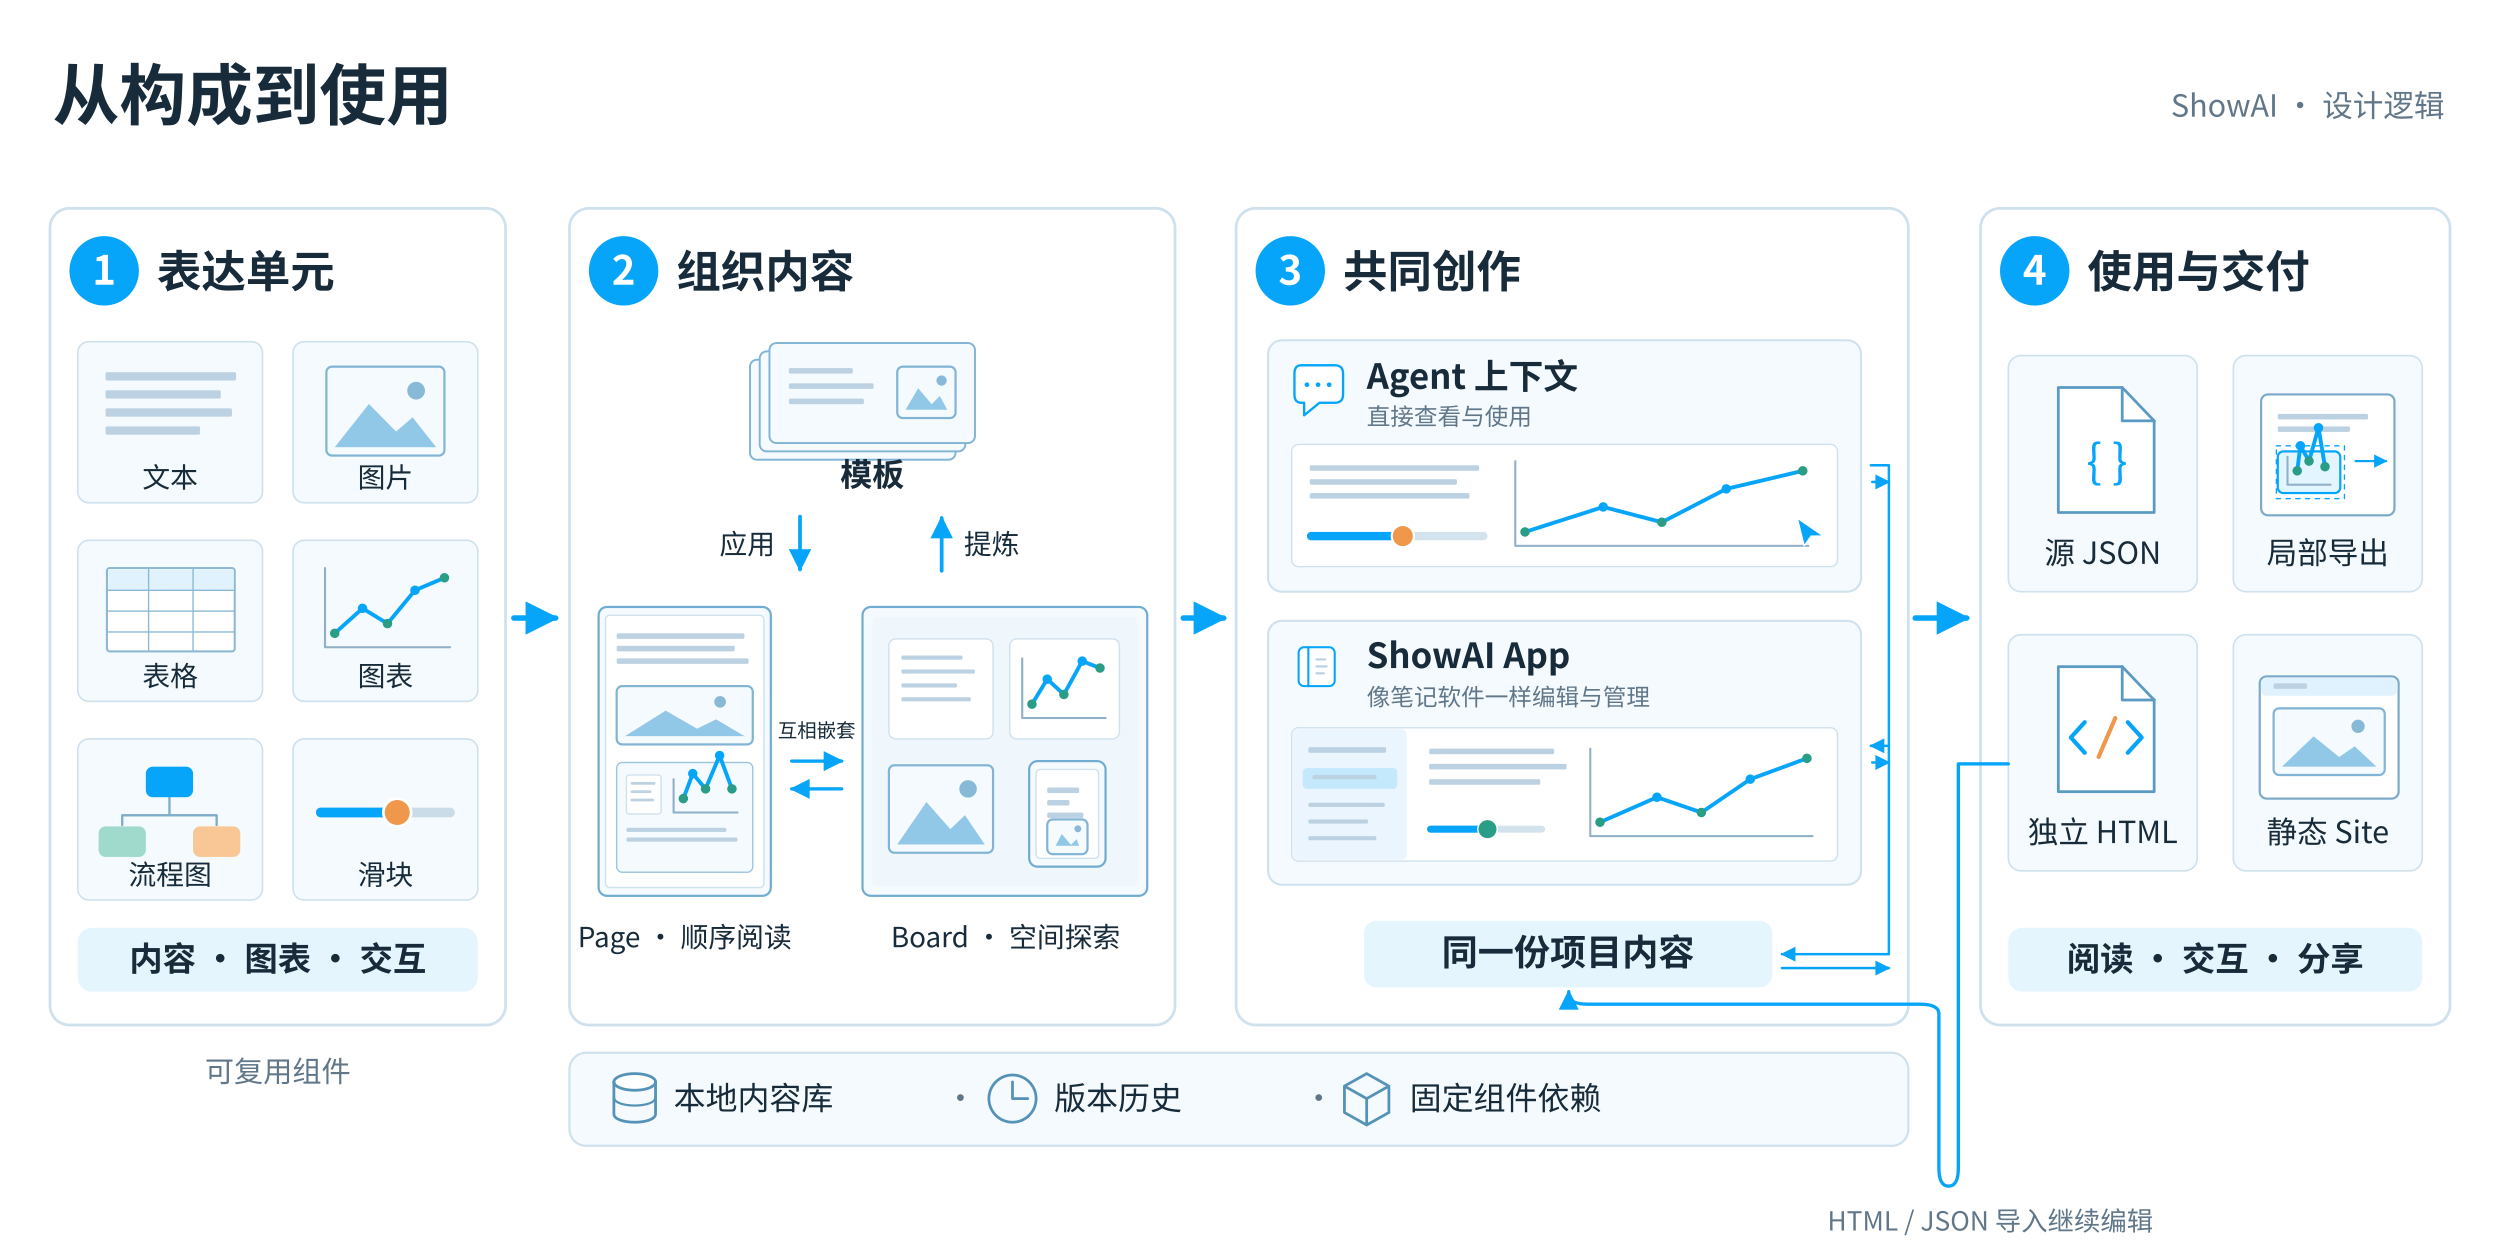
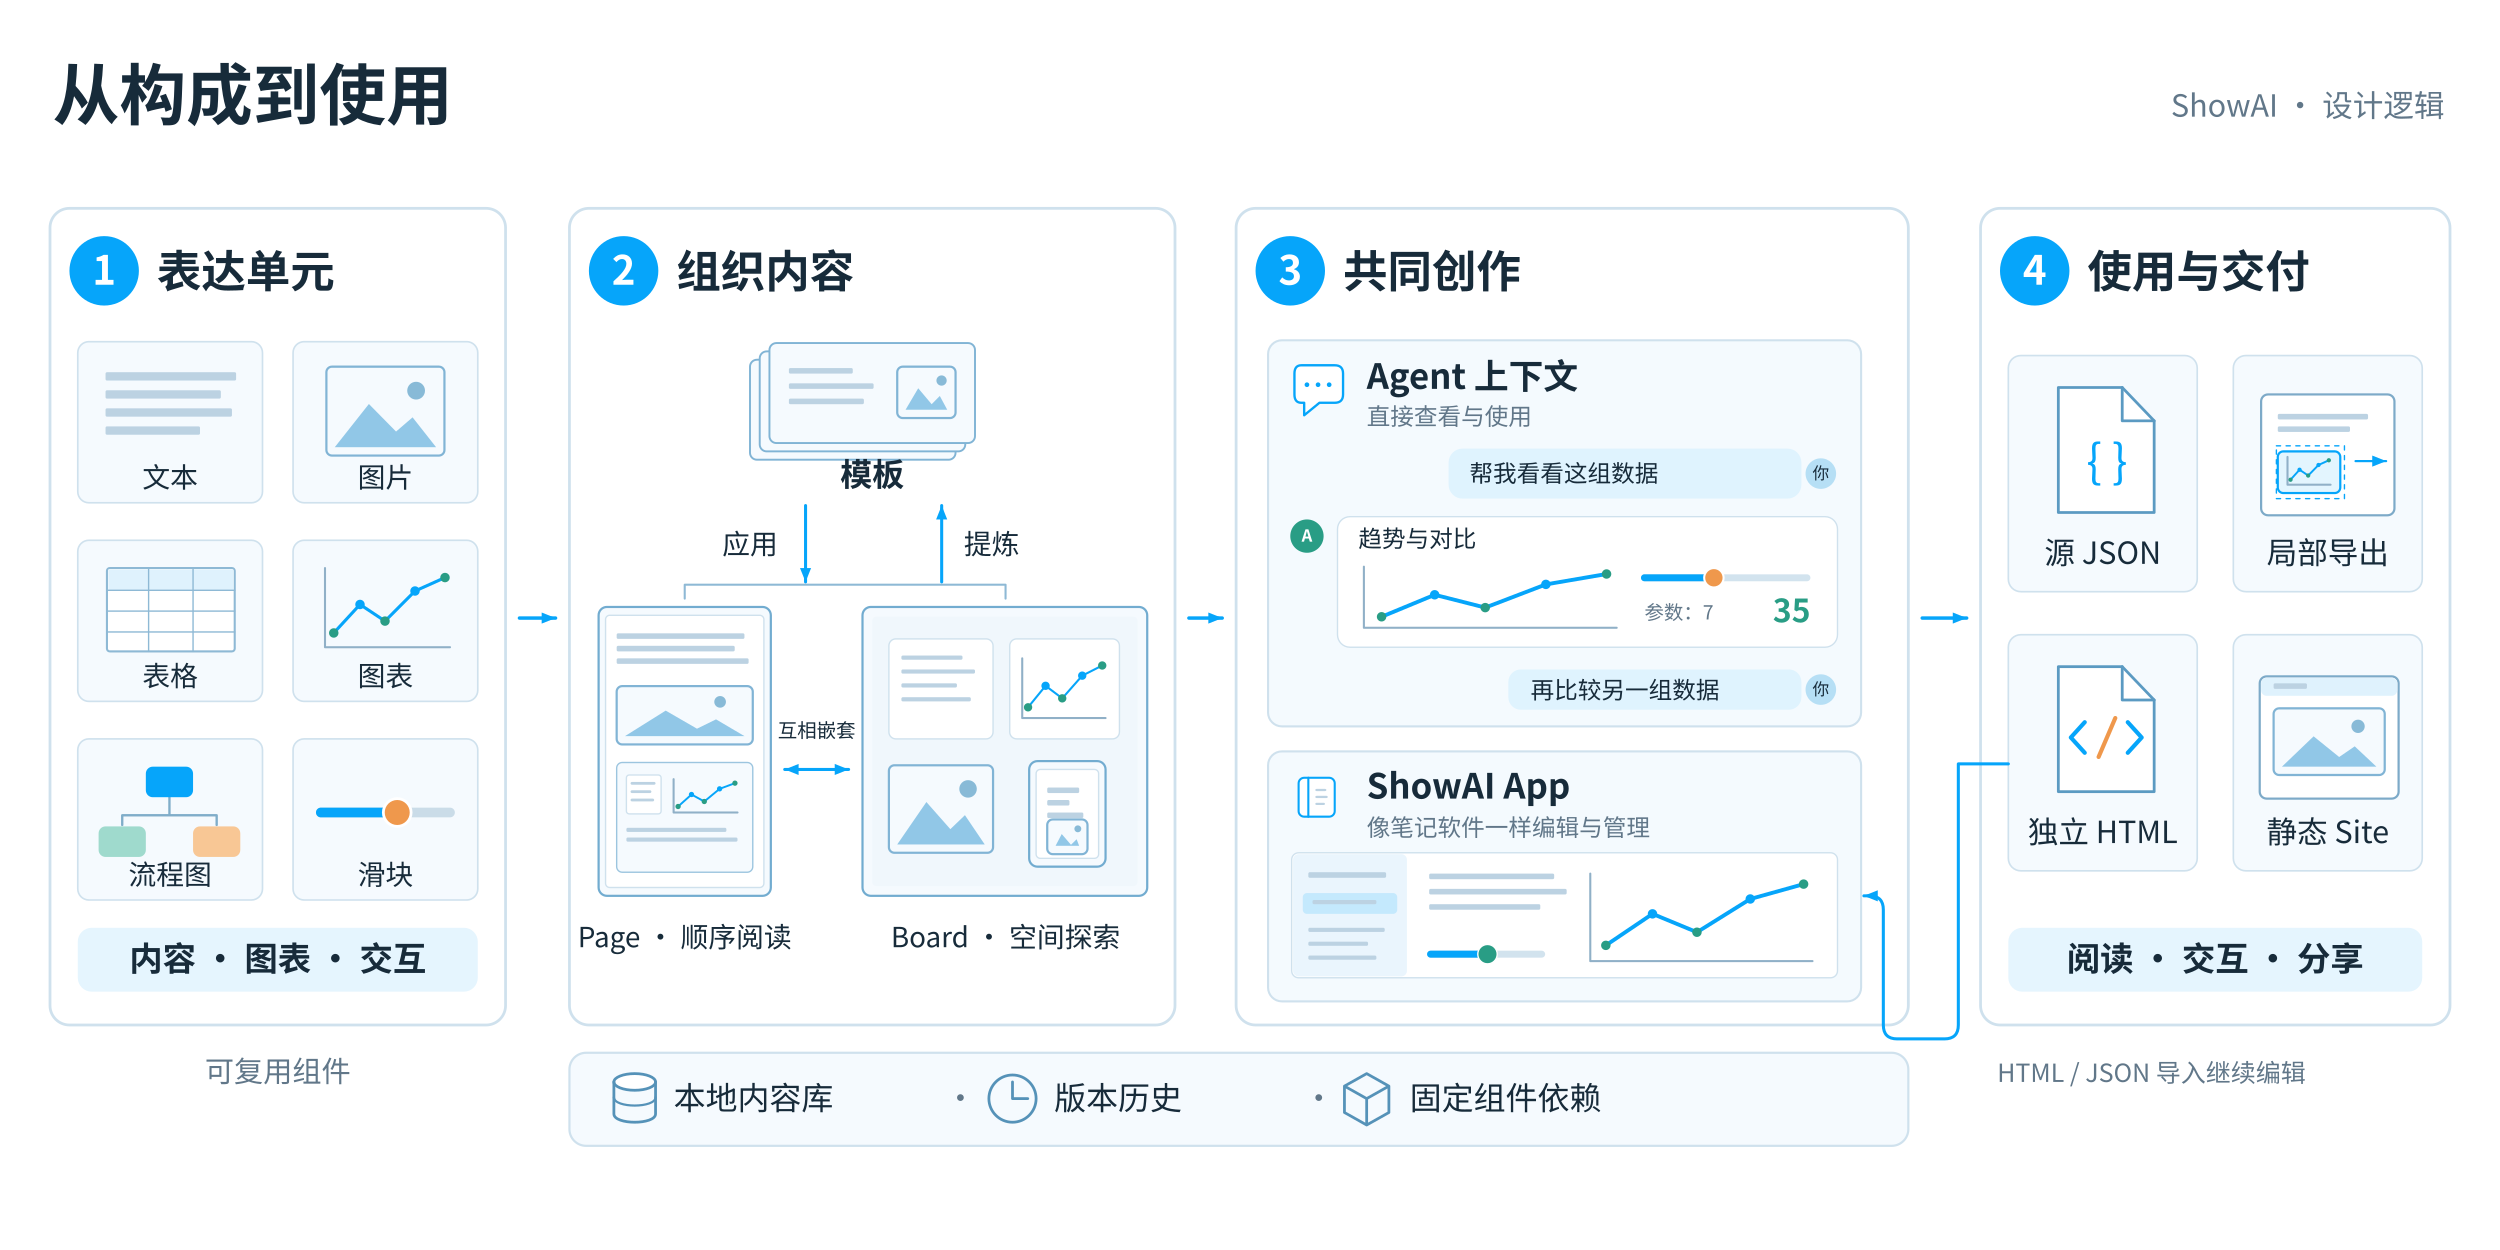
<svg xmlns="http://www.w3.org/2000/svg" width="1800" height="900" viewBox="0 0 1800 900" role="img" aria-labelledby="title description">
  <defs>
-     <marker id="arrow" viewBox="0 0 10 10" refX="9" refY="5" markerWidth="6" markerHeight="6" orient="auto-start-reverse">
-       <path d="M0,0 L10,5 L0,10 Z" fill="#06A5FA" />
+     <marker id="arrow" viewBox="0 0 10 10" refX="10" refY="5" markerWidth="10" markerHeight="10" markerUnits="userSpaceOnUse" orient="auto-start-reverse">
+       <path d="M0,1 L10,5 L0,9 Z" fill="#06A5FA" />
    </marker>
  </defs>
  <g font-family="PingFang SC, Noto Sans CJK SC, Microsoft YaHei, sans-serif">
    <rect x="0" y="0" width="1800" height="900" rx="0" fill="#FFFFFF" stroke="none" stroke-width="1.6" />
    <text x="38" y="86" font-size="48" font-weight="650" fill="#172B3A" text-anchor="start">从构成到使用</text>
    <text x="1760" y="84" font-size="22" font-weight="500" fill="#617789" text-anchor="end">ShowAI · 设计逻辑</text>
    <g id="expression-units">
      <rect x="36" y="150" width="328" height="588" rx="14" fill="white" stroke="#CFE1ED" stroke-width="2" />
      <circle cx="75" cy="195" r="25" fill="#06A5FA" stroke="none" stroke-width="2" />
      <text x="75" y="205" font-size="29" font-weight="650" fill="white" text-anchor="middle">1</text>
      <text x="113" y="207" font-size="32" font-weight="650" fill="#172B3A" text-anchor="start">表达单元</text>
      <g id="unit-1">
        <rect x="56" y="246" width="133" height="116" rx="8" fill="#F5FAFE" stroke="#CFE1ED" stroke-width="1.2" />
        <rect x="76" y="268" width="94" height="6" rx="1" fill="#BCD2E2" stroke="none" stroke-width="1.6" />
        <rect x="76" y="281" width="83" height="6" rx="1" fill="#BCD2E2" stroke="none" stroke-width="1.6" />
        <rect x="76" y="294" width="91" height="6" rx="1" fill="#BCD2E2" stroke="none" stroke-width="1.6" />
        <rect x="76" y="307" width="68" height="6" rx="1" fill="#BCD2E2" stroke="none" stroke-width="1.6" />
        <text x="122.5" y="351" font-size="20" font-weight="500" fill="#172B3A" text-anchor="middle">文本</text>
      </g>
      <g id="unit-2">
        <rect x="211" y="246" width="133" height="116" rx="8" fill="#F5FAFE" stroke="#CFE1ED" stroke-width="1.2" />
        <rect x="235" y="264" width="85" height="64" rx="4" fill="#F5FAFE" stroke="#81B4D5" stroke-width="1.6" />
        <circle cx="299.6" cy="281.28" r="6.4" fill="#88BAD7" stroke="none" stroke-width="2" />
        <polygon points="241,322 265.6,290.88 285.15,310.72 297.05,300.48 314,322" fill="#91C7E7" />
        <text x="277.5" y="351" font-size="20" font-weight="500" fill="#172B3A" text-anchor="middle">图片</text>
      </g>
      <g id="unit-3">
        <rect x="56" y="389" width="133" height="116" rx="8" fill="#F5FAFE" stroke="#CFE1ED" stroke-width="1.2" />
        <rect x="77" y="409" width="92" height="60" rx="2" fill="white" stroke="#8EB9D5" stroke-width="1.5" />
        <rect x="78" y="410" width="90" height="15" rx="0" fill="#DFF2FD" stroke="none" stroke-width="1.6" />
        <path d="M107,409 V469" fill="none" stroke="#8EB9D5" stroke-width="1" stroke-linecap="round" stroke-linejoin="round" />
        <path d="M139,409 V469" fill="none" stroke="#8EB9D5" stroke-width="1" stroke-linecap="round" stroke-linejoin="round" />
        <path d="M77,425 H169" fill="none" stroke="#8EB9D5" stroke-width="1" stroke-linecap="round" stroke-linejoin="round" />
        <path d="M77,440 H169" fill="none" stroke="#8EB9D5" stroke-width="1" stroke-linecap="round" stroke-linejoin="round" />
        <path d="M77,455 H169" fill="none" stroke="#8EB9D5" stroke-width="1" stroke-linecap="round" stroke-linejoin="round" />
        <text x="122.5" y="494" font-size="20" font-weight="500" fill="#172B3A" text-anchor="middle">表格</text>
      </g>
      <g id="unit-4">
        <rect x="211" y="389" width="133" height="116" rx="8" fill="#F5FAFE" stroke="#CFE1ED" stroke-width="1.2" />
        <path d="M234,409 V466 H324" fill="none" stroke="#90B0C7" stroke-width="1.5" stroke-linecap="round" stroke-linejoin="round" />
-         <path d="M241,456 L261.0,438 L279.0,449 L298.8,425 L320,416" fill="none" stroke="#06A5FA" stroke-width="2.8" stroke-linecap="round" stroke-linejoin="round" />
-         <circle cx="241" cy="456" r="3.4" fill="#299D85" stroke="none" stroke-width="2" />
-         <circle cx="261.0" cy="438" r="3.4" fill="#06A5FA" stroke="none" stroke-width="2" />
-         <circle cx="279.0" cy="449" r="3.4" fill="#299D85" stroke="none" stroke-width="2" />
-         <circle cx="298.8" cy="425" r="3.4" fill="#06A5FA" stroke="none" stroke-width="2" />
-         <circle cx="320" cy="416" r="3.4" fill="#299D85" stroke="none" stroke-width="2" />
+         <path d="M240.3,455.74 L259.2,435.22 L277.2,447.19 L298.8,425.53 L320.4,415.84" fill="none" stroke="#06A5FA" stroke-width="2.25" stroke-linecap="round" stroke-linejoin="round" />
+         <circle cx="240.3" cy="455.74" r="3.4" fill="#299D85" stroke="none" stroke-width="2" />
+         <circle cx="259.2" cy="435.22" r="3.4" fill="#06A5FA" stroke="none" stroke-width="2" />
+         <circle cx="277.2" cy="447.19" r="3.4" fill="#299D85" stroke="none" stroke-width="2" />
+         <circle cx="298.8" cy="425.53" r="3.4" fill="#06A5FA" stroke="none" stroke-width="2" />
+         <circle cx="320.4" cy="415.84" r="3.4" fill="#299D85" stroke="none" stroke-width="2" />
        <text x="277.5" y="494" font-size="20" font-weight="500" fill="#172B3A" text-anchor="middle">图表</text>
      </g>
      <g id="unit-5">
        <rect x="56" y="532" width="133" height="116" rx="8" fill="#F5FAFE" stroke="#CFE1ED" stroke-width="1.2" />
        <path d="M122,573 V587 M88,594 V587 H156 V594" fill="none" stroke="#80ADC9" stroke-width="1.7" stroke-linecap="round" stroke-linejoin="round" />
        <rect x="105" y="552" width="34" height="22" rx="5" fill="#06A5FA" stroke="none" stroke-width="1.6" />
        <rect x="71" y="595" width="34" height="22" rx="5" fill="#9FDACD" stroke="none" stroke-width="1.6" />
        <rect x="139" y="595" width="34" height="22" rx="5" fill="#F8C795" stroke="none" stroke-width="1.6" />
        <text x="122.5" y="637" font-size="20" font-weight="500" fill="#172B3A" text-anchor="middle">流程图</text>
      </g>
      <g id="unit-6">
        <rect x="211" y="532" width="133" height="116" rx="8" fill="#F5FAFE" stroke="#CFE1ED" stroke-width="1.2" />
        <path d="M231,585 H324" fill="none" stroke="#CADCE8" stroke-width="7" stroke-linecap="round" stroke-linejoin="round" />
        <path d="M231,585 H286" fill="none" stroke="#06A5FA" stroke-width="7" stroke-linecap="round" stroke-linejoin="round" />
        <circle cx="286" cy="585" r="10" fill="#EF984C" stroke="white" stroke-width="2" />
        <text x="277.5" y="637" font-size="20" font-weight="500" fill="#172B3A" text-anchor="middle">滑块</text>
      </g>
      <rect x="56" y="668" width="288" height="46" rx="10" fill="#E5F5FE" stroke="none" stroke-width="1.6" />
      <text x="200" y="699" font-size="24" font-weight="600" fill="#172B3A" text-anchor="middle">内容 · 图表 · 交互</text>
      <text x="200" y="779" font-size="21" font-weight="500" fill="#617789" text-anchor="middle">可复用组件</text>
    </g>
    <g id="content-organization">
      <rect x="410" y="150" width="436" height="588" rx="14" fill="white" stroke="#CFE1ED" stroke-width="2" />
      <circle cx="449" cy="195" r="25" fill="#06A5FA" stroke="none" stroke-width="2" />
      <text x="449" y="205" font-size="29" font-weight="650" fill="white" text-anchor="middle">2</text>
      <text x="487" y="207" font-size="32" font-weight="650" fill="#172B3A" text-anchor="start">组织内容</text>
      <g id="reusable-template">
        <rect x="540" y="259" width="148" height="72" rx="5" fill="#F5FAFE" stroke="#81B4D5" stroke-width="1.4" />
        <rect x="547" y="253" width="148" height="72" rx="5" fill="#F5FAFE" stroke="#81B4D5" stroke-width="1.4" />
        <rect x="554" y="247" width="148" height="72" rx="5" fill="#F5FAFE" stroke="#81B4D5" stroke-width="1.4" />
        <rect x="568" y="265" width="46" height="4" rx="1" fill="#BCD2E2" stroke="none" stroke-width="1.6" />
        <rect x="568" y="276" width="61" height="4" rx="1" fill="#BCD2E2" stroke="none" stroke-width="1.6" />
        <rect x="568" y="287" width="54" height="4" rx="1" fill="#BCD2E2" stroke="none" stroke-width="1.6" />
        <rect x="646" y="264" width="42" height="37" rx="4" fill="#F5FAFE" stroke="#81B4D5" stroke-width="1.6" />
        <circle cx="677.92" cy="273.99" r="3.7" fill="#88BAD7" stroke="none" stroke-width="2" />
        <polygon points="652,295 661.12,279.54 670.78,291.01 676.66,285.09 682,295" fill="#91C7E7" />
        <text x="628" y="350" font-size="23" font-weight="600" fill="#172B3A" text-anchor="middle">模板</text>
-         <path d="M576,372 V410" fill="none" stroke="#06A5FA" stroke-width="2.7" stroke-linecap="round" stroke-linejoin="round" marker-end="url(#arrow)" />
-         <path d="M678,411 V373" fill="none" stroke="#06A5FA" stroke-width="2.7" stroke-linecap="round" stroke-linejoin="round" marker-end="url(#arrow)" />
-         <text x="558" y="399" font-size="20" font-weight="500" fill="#172B3A" text-anchor="end">应用</text>
+         <path d="M493,431 V421 H724 V431" fill="none" stroke="#8EB9D5" stroke-width="1.5" stroke-linecap="round" stroke-linejoin="round" />
+         <path d="M580,364 V419" fill="none" stroke="#06A5FA" stroke-width="2.2" stroke-linecap="round" stroke-linejoin="round" marker-end="url(#arrow)" />
+         <path d="M678,419 V364" fill="none" stroke="#06A5FA" stroke-width="2.2" stroke-linecap="round" stroke-linejoin="round" marker-end="url(#arrow)" />
+         <text x="560" y="399" font-size="20" font-weight="500" fill="#172B3A" text-anchor="end">应用</text>
        <text x="694" y="399" font-size="20" font-weight="500" fill="#172B3A" text-anchor="start">提炼</text>
      </g>
      <g id="page-container">
        <rect x="431" y="437" width="124" height="208" rx="6" fill="#F5FAFE" stroke="#72ACD0" stroke-width="1.6" />
        <rect x="436" y="443" width="114" height="196" rx="3" fill="white" stroke="#CFE1ED" stroke-width="1" />
        <rect x="444" y="456" width="92" height="4" rx="1" fill="#BCD2E2" stroke="none" stroke-width="1.6" />
        <rect x="444" y="465" width="85" height="4" rx="1" fill="#BCD2E2" stroke="none" stroke-width="1.6" />
        <rect x="444" y="474" width="95" height="4" rx="1" fill="#BCD2E2" stroke="none" stroke-width="1.6" />
        <rect x="444" y="494" width="98" height="42" rx="4" fill="#F5FAFE" stroke="#81B4D5" stroke-width="1.6" />
        <circle cx="518.48" cy="505.34" r="4.2" fill="#88BAD7" stroke="none" stroke-width="2" />
        <polygon points="450,530 479.28,511.64 501.82,524.66 515.54,517.94 536,530" fill="#91C7E7" />
        <rect x="444" y="549" width="98" height="79" rx="4" fill="#F5FAFE" stroke="#9CC5DF" stroke-width="1" />
        <rect x="451" y="558" width="25" height="28" rx="2" fill="white" stroke="#CFE1ED" stroke-width="1" />
        <rect x="454" y="563" width="18" height="2" rx="1" fill="#BCD2E2" stroke="none" stroke-width="1.6" />
        <rect x="454" y="569" width="15" height="2" rx="1" fill="#BCD2E2" stroke="none" stroke-width="1.6" />
        <rect x="454" y="575" width="17" height="2" rx="1" fill="#BCD2E2" stroke="none" stroke-width="1.6" />
        <path d="M485,561 V585 H531" fill="none" stroke="#90B0C7" stroke-width="1.5" stroke-linecap="round" stroke-linejoin="round" />
-         <path d="M492,575 L498.8,557 L508.0,568 L518.12,544 L527,568" fill="none" stroke="#06A5FA" stroke-width="2.8" stroke-linecap="round" stroke-linejoin="round" />
-         <circle cx="492" cy="575" r="3.4" fill="#299D85" stroke="none" stroke-width="2" />
-         <circle cx="498.8" cy="557" r="3.4" fill="#06A5FA" stroke="none" stroke-width="2" />
-         <circle cx="508.0" cy="568" r="3.4" fill="#299D85" stroke="none" stroke-width="2" />
-         <circle cx="518.12" cy="544" r="3.4" fill="#06A5FA" stroke="none" stroke-width="2" />
-         <circle cx="527" cy="568" r="3.4" fill="#299D85" stroke="none" stroke-width="2" />
+         <path d="M488.22,580.68 L497.88,572.04 L507.08,577.08 L518.12,567.96 L529.16,563.88" fill="none" stroke="#06A5FA" stroke-width="1.4" stroke-linecap="round" stroke-linejoin="round" />
+         <circle cx="488.22" cy="580.68" r="1.92" fill="#299D85" stroke="none" stroke-width="2" />
+         <circle cx="497.88" cy="572.04" r="1.92" fill="#06A5FA" stroke="none" stroke-width="2" />
+         <circle cx="507.08" cy="577.08" r="1.92" fill="#299D85" stroke="none" stroke-width="2" />
+         <circle cx="518.12" cy="567.96" r="1.92" fill="#06A5FA" stroke="none" stroke-width="2" />
+         <circle cx="529.16" cy="563.88" r="1.92" fill="#299D85" stroke="none" stroke-width="2" />
        <rect x="451" y="596" width="72" height="3" rx="1" fill="#BCD2E2" stroke="none" stroke-width="1.6" />
        <rect x="451" y="603" width="80" height="3" rx="1" fill="#BCD2E2" stroke="none" stroke-width="1.6" />
        <text x="493" y="682" font-size="20" font-weight="500" fill="#172B3A" text-anchor="middle">Page · 顺序阅读</text>
      </g>
      <g id="board-container">
        <rect x="621" y="437" width="205" height="208" rx="6" fill="#F5FAFE" stroke="#72ACD0" stroke-width="1.6" />
        <rect x="628" y="444" width="191" height="194" rx="3" fill="#F0F7FC" stroke="none" stroke-width="1.6" />
        <rect x="640" y="460" width="75" height="72" rx="5" fill="white" stroke="#CFE1ED" stroke-width="1" />
        <rect x="649" y="472" width="44" height="3" rx="1" fill="#BCD2E2" stroke="none" stroke-width="1.6" />
        <rect x="649" y="482" width="53" height="3" rx="1" fill="#BCD2E2" stroke="none" stroke-width="1.6" />
        <rect x="649" y="492" width="40" height="3" rx="1" fill="#BCD2E2" stroke="none" stroke-width="1.6" />
        <rect x="649" y="502" width="50" height="3" rx="1" fill="#BCD2E2" stroke="none" stroke-width="1.6" />
        <rect x="727" y="460" width="79" height="72" rx="5" fill="white" stroke="#CFE1ED" stroke-width="1" />
        <path d="M736,474 V517 H796" fill="none" stroke="#90B0C7" stroke-width="1.5" stroke-linecap="round" stroke-linejoin="round" />
-         <path d="M743,507 L754.0,489 L766.0,500 L779.2,476 L792,481" fill="none" stroke="#06A5FA" stroke-width="2.8" stroke-linecap="round" stroke-linejoin="round" />
-         <circle cx="743" cy="507" r="3.4" fill="#299D85" stroke="none" stroke-width="2" />
-         <circle cx="754.0" cy="489" r="3.4" fill="#06A5FA" stroke="none" stroke-width="2" />
-         <circle cx="766.0" cy="500" r="3.4" fill="#299D85" stroke="none" stroke-width="2" />
-         <circle cx="779.2" cy="476" r="3.4" fill="#06A5FA" stroke="none" stroke-width="2" />
-         <circle cx="792" cy="481" r="3.4" fill="#299D85" stroke="none" stroke-width="2" />
+         <path d="M740.2,509.26 L752.8,493.78 L764.8,502.81 L779.2,486.47 L793.6,479.16" fill="none" stroke="#06A5FA" stroke-width="1.5" stroke-linecap="round" stroke-linejoin="round" />
+         <circle cx="740.2" cy="509.26" r="3.0" fill="#299D85" stroke="none" stroke-width="2" />
+         <circle cx="752.8" cy="493.78" r="3.0" fill="#06A5FA" stroke="none" stroke-width="2" />
+         <circle cx="764.8" cy="502.81" r="3.0" fill="#299D85" stroke="none" stroke-width="2" />
+         <circle cx="779.2" cy="486.47" r="3.0" fill="#06A5FA" stroke="none" stroke-width="2" />
+         <circle cx="793.6" cy="479.16" r="3.0" fill="#299D85" stroke="none" stroke-width="2" />
        <rect x="640" y="551" width="75" height="63" rx="4" fill="#F5FAFE" stroke="#81B4D5" stroke-width="1.6" />
        <circle cx="697.0" cy="568.01" r="6.3" fill="#88BAD7" stroke="none" stroke-width="2" />
        <polygon points="646,608 667.0,577.46 684.25,596.99 694.75,586.91 709,608" fill="#91C7E7" />
        <rect x="741" y="548" width="55" height="76" rx="6" fill="#F5FAFE" stroke="#72ACD0" stroke-width="1.6" />
        <rect x="746" y="554" width="45" height="64" rx="3" fill="white" stroke="#CFE1ED" stroke-width="1" />
        <rect x="754" y="567" width="23" height="4" rx="1" fill="#BCD2E2" stroke="none" stroke-width="1.6" />
        <rect x="754" y="576" width="16" height="4" rx="1" fill="#BCD2E2" stroke="none" stroke-width="1.6" />
        <rect x="754" y="585" width="26" height="4" rx="1" fill="#BCD2E2" stroke="none" stroke-width="1.6" />
        <rect x="754" y="590" width="29" height="25" rx="4" fill="#F5FAFE" stroke="#81B4D5" stroke-width="1.6" />
        <circle cx="776.04" cy="596.75" r="2.5" fill="#88BAD7" stroke="none" stroke-width="2" />
        <polygon points="760,609 764.44,600.5 771.11,608.25 775.17,604.25 777,609" fill="#91C7E7" />
        <text x="724" y="682" font-size="20" font-weight="500" fill="#172B3A" text-anchor="middle">Board · 空间探索</text>
      </g>
-       <path d="M570,548 H606" fill="none" stroke="#06A5FA" stroke-width="2.4" stroke-linecap="round" stroke-linejoin="round" marker-end="url(#arrow)" />
-       <path d="M606,568 H570" fill="none" stroke="#06A5FA" stroke-width="2.4" stroke-linecap="round" stroke-linejoin="round" marker-end="url(#arrow)" />
+       <path d="M565,554 H611" fill="none" stroke="#06A5FA" stroke-width="2.2" stroke-linecap="round" stroke-linejoin="round" marker-start="url(#arrow)" marker-end="url(#arrow)" />
      <text x="588" y="531" font-size="14" font-weight="500" fill="#172B3A" text-anchor="middle">互相嵌套</text>
    </g>
    <g id="co-creation">
      <rect x="890" y="150" width="484" height="588" rx="14" fill="white" stroke="#CFE1ED" stroke-width="2" />
      <circle cx="929" cy="195" r="25" fill="#06A5FA" stroke="none" stroke-width="2" />
      <text x="929" y="205" font-size="29" font-weight="650" fill="white" text-anchor="middle">3</text>
      <text x="967" y="207" font-size="32" font-weight="650" fill="#172B3A" text-anchor="start">共同创作</text>
      <g id="agent-context-interface">
-         <rect x="913" y="245" width="427" height="181" rx="10" fill="#F4FAFE" stroke="#CFE1ED" stroke-width="1.5" />
+         <rect x="913" y="245" width="427" height="278" rx="10" fill="#F4FAFE" stroke="#CFE1ED" stroke-width="1.5" />
        <path d="M937,263 H961 Q967,263 967,269 V284 Q967,290 961,290 H950 L939,299 V290 H937 Q932,290 932,284 V269 Q932,263 937,263 Z" fill="white" stroke="#06A5FA" stroke-width="1.7" stroke-linecap="round" stroke-linejoin="round" />
        <circle cx="941" cy="277" r="1.7" fill="#06A5FA" stroke="none" stroke-width="2" />
        <circle cx="949" cy="277" r="1.7" fill="#06A5FA" stroke="none" stroke-width="2" />
        <circle cx="957" cy="277" r="1.7" fill="#06A5FA" stroke="none" stroke-width="2" />
        <text x="984" y="280" font-size="25" font-weight="600" fill="#172B3A" text-anchor="start">Agent 上下文</text>
        <text x="984" y="306" font-size="17" font-weight="400" fill="#617789" text-anchor="start">直接查看与使用</text>
-         <rect x="930" y="320" width="393" height="88" rx="5" fill="white" stroke="#CFE1ED" stroke-width="1" />
-         <rect x="943" y="335" width="122" height="4" rx="1" fill="#BCD2E2" stroke="none" stroke-width="1.6" />
-         <rect x="943" y="345" width="106" height="4" rx="1" fill="#BCD2E2" stroke="none" stroke-width="1.6" />
-         <rect x="943" y="355" width="115" height="4" rx="1" fill="#BCD2E2" stroke="none" stroke-width="1.6" />
-         <path d="M944,386 H1068" fill="none" stroke="#D2E3EE" stroke-width="6" stroke-linecap="round" stroke-linejoin="round" />
-         <path d="M944,386 H1010" fill="none" stroke="#06A5FA" stroke-width="6" stroke-linecap="round" stroke-linejoin="round" />
-         <circle cx="1010" cy="386" r="8" fill="#EF984C" stroke="white" stroke-width="1.5" />
-         <path d="M1091,332 V393 H1302" fill="none" stroke="#90B0C7" stroke-width="1.5" stroke-linecap="round" stroke-linejoin="round" />
-         <path d="M1098,383 L1154.3,365 L1196.5,376 L1242.92,352 L1298,339" fill="none" stroke="#06A5FA" stroke-width="2.8" stroke-linecap="round" stroke-linejoin="round" />
-         <circle cx="1098" cy="383" r="3.4" fill="#299D85" stroke="none" stroke-width="2" />
-         <circle cx="1154.3" cy="365" r="3.4" fill="#06A5FA" stroke="none" stroke-width="2" />
-         <circle cx="1196.5" cy="376" r="3.4" fill="#299D85" stroke="none" stroke-width="2" />
-         <circle cx="1242.92" cy="352" r="3.4" fill="#06A5FA" stroke="none" stroke-width="2" />
-         <circle cx="1298" cy="339" r="3.4" fill="#299D85" stroke="none" stroke-width="2" />
-         <path d="M1294,373 L1299,393 L1304,386 L1313,386 Z" fill="#06A5FA" stroke="white" stroke-width="1" stroke-linecap="round" stroke-linejoin="round" />
+         <g id="chat-user-request">
+           <rect x="1043" y="323" width="254" height="36" rx="10" fill="#DFF3FE" stroke="none" stroke-width="1.6" />
+           <text x="1058" y="347" font-size="17" font-weight="400" fill="#172B3A" text-anchor="start">帮我看看这组数据</text>
+           <circle cx="1311" cy="341" r="11" fill="#B6DFF5" stroke="none" stroke-width="2" />
+           <text x="1311" y="345" font-size="12" font-weight="500" fill="#172B3A" text-anchor="middle">你</text>
+         </g>
+         <g id="chat-agent-response">
+           <circle cx="941" cy="386" r="12" fill="#299D85" stroke="none" stroke-width="2" />
+           <text x="941" y="390" font-size="12" font-weight="600" fill="white" text-anchor="middle">A</text>
+           <rect x="963" y="372" width="360" height="94" rx="9" fill="white" stroke="#CFE1ED" stroke-width="1" />
+           <text x="978" y="394" font-size="17" font-weight="500" fill="#172B3A" text-anchor="start">趋势与对比</text>
+           <path d="M982,408 V452 H1164" fill="none" stroke="#90B0C7" stroke-width="1.5" stroke-linecap="round" stroke-linejoin="round" />
+           <path d="M994.74,444.08 L1032.96,428.24 L1069.36,437.48 L1113.04,420.76 L1156.72,413.28" fill="none" stroke="#06A5FA" stroke-width="2.8" stroke-linecap="round" stroke-linejoin="round" />
+           <circle cx="994.74" cy="444.08" r="3.4" fill="#299D85" stroke="none" stroke-width="2" />
+           <circle cx="1032.96" cy="428.24" r="3.4" fill="#06A5FA" stroke="none" stroke-width="2" />
+           <circle cx="1069.36" cy="437.48" r="3.4" fill="#299D85" stroke="none" stroke-width="2" />
+           <circle cx="1113.04" cy="420.76" r="3.4" fill="#06A5FA" stroke="none" stroke-width="2" />
+           <circle cx="1156.72" cy="413.28" r="3.4" fill="#299D85" stroke="none" stroke-width="2" />
+           <path d="M1184,416 H1301" fill="none" stroke="#D2E3EE" stroke-width="5" stroke-linecap="round" stroke-linejoin="round" />
+           <path d="M1184,416 H1234" fill="none" stroke="#06A5FA" stroke-width="5" stroke-linecap="round" stroke-linejoin="round" />
+           <circle cx="1234" cy="416" r="7" fill="#EF984C" stroke="white" stroke-width="1.5" />
+           <text x="1184" y="446" font-size="14" font-weight="400" fill="#617789" text-anchor="start">参数：7</text>
+           <text x="1290" y="448" font-size="23" font-weight="600" fill="#299D85" text-anchor="middle">35</text>
+         </g>
+         <g id="chat-user-followup">
+           <rect x="1086" y="482" width="211" height="29" rx="9" fill="#DFF3FE" stroke="none" stroke-width="1.6" />
+           <text x="1102" y="503" font-size="17" font-weight="400" fill="#172B3A" text-anchor="start">再比较另一组数据</text>
+           <circle cx="1311" cy="496.5" r="11" fill="#B6DFF5" stroke="none" stroke-width="2" />
+           <text x="1311" y="500.5" font-size="12" font-weight="500" fill="#172B3A" text-anchor="middle">你</text>
+         </g>
      </g>
      <g id="showai-app-interface">
-         <rect x="913" y="447" width="427" height="190" rx="10" fill="#F4FAFE" stroke="#CFE1ED" stroke-width="1.5" />
-         <rect x="935" y="466" width="26" height="28" rx="4" fill="white" stroke="#06A5FA" stroke-width="1.5" />
-         <path d="M942,466 V494" fill="none" stroke="#06A5FA" stroke-width="1.5" stroke-linecap="round" stroke-linejoin="round" />
-         <rect x="947" y="474" width="8" height="1.6" rx="1" fill="#BCD2E2" stroke="none" stroke-width="1.6" />
-         <rect x="947" y="479" width="9" height="1.6" rx="1" fill="#BCD2E2" stroke="none" stroke-width="1.6" />
-         <rect x="947" y="484" width="7" height="1.6" rx="1" fill="#BCD2E2" stroke="none" stroke-width="1.6" />
-         <text x="984" y="481" font-size="25" font-weight="600" fill="#172B3A" text-anchor="start">ShowAI App</text>
-         <text x="984" y="508" font-size="17" font-weight="400" fill="#617789" text-anchor="start">像笔记软件一样编辑与管理</text>
-         <rect x="930" y="524" width="393" height="96" rx="5" fill="white" stroke="#CFE1ED" stroke-width="1" />
-         <rect x="931" y="525" width="82" height="94" rx="4" fill="#EAF5FD" stroke="none" stroke-width="1.6" />
-         <rect x="942" y="538" width="56" height="4" rx="1" fill="#BCD2E2" stroke="none" stroke-width="1.6" />
-         <rect x="938" y="553" width="68" height="15" rx="3" fill="#C4E9FD" stroke="none" stroke-width="1.6" />
-         <rect x="945" y="558" width="46" height="3" rx="1" fill="#BCD2E2" stroke="none" stroke-width="1.6" />
-         <rect x="942" y="578" width="55" height="3" rx="1" fill="#BCD2E2" stroke="none" stroke-width="1.6" />
-         <rect x="942" y="590" width="43" height="3" rx="1" fill="#BCD2E2" stroke="none" stroke-width="1.6" />
-         <rect x="942" y="602" width="49" height="3" rx="1" fill="#BCD2E2" stroke="none" stroke-width="1.6" />
-         <rect x="1029" y="539" width="90" height="4" rx="1" fill="#BCD2E2" stroke="none" stroke-width="1.6" />
-         <rect x="1029" y="550" width="99" height="4" rx="1" fill="#BCD2E2" stroke="none" stroke-width="1.6" />
-         <rect x="1029" y="561" width="80" height="4" rx="1" fill="#BCD2E2" stroke="none" stroke-width="1.6" />
-         <path d="M1030,597 H1110" fill="none" stroke="#D2E3EE" stroke-width="5" stroke-linecap="round" stroke-linejoin="round" />
-         <path d="M1030,597 H1071" fill="none" stroke="#06A5FA" stroke-width="5" stroke-linecap="round" stroke-linejoin="round" />
-         <circle cx="1071" cy="597" r="7" fill="#299D85" stroke="white" stroke-width="1" />
-         <path d="M1145,539 V602 H1305" fill="none" stroke="#90B0C7" stroke-width="1.5" stroke-linecap="round" stroke-linejoin="round" />
-         <path d="M1152,592 L1193.0,574 L1225.0,585 L1260.2,561 L1301,546" fill="none" stroke="#06A5FA" stroke-width="2.8" stroke-linecap="round" stroke-linejoin="round" />
-         <circle cx="1152" cy="592" r="3.4" fill="#299D85" stroke="none" stroke-width="2" />
-         <circle cx="1193.0" cy="574" r="3.4" fill="#06A5FA" stroke="none" stroke-width="2" />
-         <circle cx="1225.0" cy="585" r="3.4" fill="#299D85" stroke="none" stroke-width="2" />
-         <circle cx="1260.2" cy="561" r="3.4" fill="#06A5FA" stroke="none" stroke-width="2" />
-         <circle cx="1301" cy="546" r="3.4" fill="#299D85" stroke="none" stroke-width="2" />
-       </g>
-       <g id="shared-project-content">
-         <rect x="982" y="663" width="294" height="48" rx="9" fill="#E5F5FE" stroke="none" stroke-width="1.6" />
-         <text x="1129" y="695" font-size="26" font-weight="600" fill="#172B3A" text-anchor="middle">同一份项目内容</text>
-         <path d="M1347,335 H1360 V687 H1283" fill="none" stroke="#06A5FA" stroke-width="1.8" stroke-linecap="round" stroke-linejoin="round" marker-end="url(#arrow)" />
-         <path d="M1360,537 H1347" fill="none" stroke="#06A5FA" stroke-width="1.8" stroke-linecap="round" stroke-linejoin="round" marker-end="url(#arrow)" />
-         <path d="M1348,347 H1360" fill="none" stroke="#06A5FA" stroke-width="1.8" stroke-linecap="round" stroke-linejoin="round" marker-end="url(#arrow)" />
-         <path d="M1348,549 H1360" fill="none" stroke="#06A5FA" stroke-width="1.8" stroke-linecap="round" stroke-linejoin="round" marker-end="url(#arrow)" />
-         <path d="M1283,697 H1360" fill="none" stroke="#06A5FA" stroke-width="1.8" stroke-linecap="round" stroke-linejoin="round" marker-end="url(#arrow)" />
+         <rect x="913" y="541" width="427" height="180" rx="10" fill="#F4FAFE" stroke="#CFE1ED" stroke-width="1.5" />
+         <rect x="935" y="560" width="26" height="28" rx="4" fill="white" stroke="#06A5FA" stroke-width="1.5" />
+         <path d="M942,560 V588" fill="none" stroke="#06A5FA" stroke-width="1.5" stroke-linecap="round" stroke-linejoin="round" />
+         <rect x="947" y="568" width="8" height="1.6" rx="1" fill="#BCD2E2" stroke="none" stroke-width="1.6" />
+         <rect x="947" y="573" width="9" height="1.6" rx="1" fill="#BCD2E2" stroke="none" stroke-width="1.6" />
+         <rect x="947" y="578" width="7" height="1.6" rx="1" fill="#BCD2E2" stroke="none" stroke-width="1.6" />
+         <text x="984" y="575" font-size="25" font-weight="600" fill="#172B3A" text-anchor="start">ShowAI App</text>
+         <text x="984" y="602" font-size="17" font-weight="400" fill="#617789" text-anchor="start">像笔记软件一样编辑与管理</text>
+         <rect x="930" y="614" width="393" height="90" rx="5" fill="white" stroke="#CFE1ED" stroke-width="1" />
+         <rect x="931" y="615" width="82" height="88" rx="4" fill="#EAF5FD" stroke="none" stroke-width="1.6" />
+         <rect x="942" y="628" width="56" height="4" rx="1" fill="#BCD2E2" stroke="none" stroke-width="1.6" />
+         <rect x="938" y="643" width="68" height="15" rx="3" fill="#C4E9FD" stroke="none" stroke-width="1.6" />
+         <rect x="945" y="648" width="46" height="3" rx="1" fill="#BCD2E2" stroke="none" stroke-width="1.6" />
+         <rect x="942" y="668" width="55" height="3" rx="1" fill="#BCD2E2" stroke="none" stroke-width="1.6" />
+         <rect x="942" y="678" width="43" height="3" rx="1" fill="#BCD2E2" stroke="none" stroke-width="1.6" />
+         <rect x="942" y="688" width="49" height="3" rx="1" fill="#BCD2E2" stroke="none" stroke-width="1.6" />
+         <rect x="1029" y="629" width="90" height="4" rx="1" fill="#BCD2E2" stroke="none" stroke-width="1.6" />
+         <rect x="1029" y="640" width="99" height="4" rx="1" fill="#BCD2E2" stroke="none" stroke-width="1.6" />
+         <rect x="1029" y="651" width="80" height="4" rx="1" fill="#BCD2E2" stroke="none" stroke-width="1.6" />
+         <path d="M1030,687 H1110" fill="none" stroke="#D2E3EE" stroke-width="5" stroke-linecap="round" stroke-linejoin="round" />
+         <path d="M1030,687 H1071" fill="none" stroke="#06A5FA" stroke-width="5" stroke-linecap="round" stroke-linejoin="round" />
+         <circle cx="1071" cy="687" r="7" fill="#299D85" stroke="white" stroke-width="1" />
+         <path d="M1145,629 V692 H1305" fill="none" stroke="#90B0C7" stroke-width="1.5" stroke-linecap="round" stroke-linejoin="round" />
+         <path d="M1156.2,680.66 L1189.8,657.98 L1221.8,671.21 L1260.2,647.27 L1298.6,636.56" fill="none" stroke="#06A5FA" stroke-width="2.8" stroke-linecap="round" stroke-linejoin="round" />
+         <circle cx="1156.2" cy="680.66" r="3.4" fill="#299D85" stroke="none" stroke-width="2" />
+         <circle cx="1189.8" cy="657.98" r="3.4" fill="#06A5FA" stroke="none" stroke-width="2" />
+         <circle cx="1221.8" cy="671.21" r="3.4" fill="#299D85" stroke="none" stroke-width="2" />
+         <circle cx="1260.2" cy="647.27" r="3.4" fill="#06A5FA" stroke="none" stroke-width="2" />
+         <circle cx="1298.6" cy="636.56" r="3.4" fill="#299D85" stroke="none" stroke-width="2" />
      </g>
    </g>
    <g id="use-and-delivery">
      <rect x="1426" y="150" width="338" height="588" rx="14" fill="white" stroke="#CFE1ED" stroke-width="2" />
      <circle cx="1465" cy="195" r="25" fill="#06A5FA" stroke="none" stroke-width="2" />
      <text x="1465" y="205" font-size="29" font-weight="650" fill="white" text-anchor="middle">4</text>
      <text x="1503" y="207" font-size="32" font-weight="650" fill="#172B3A" text-anchor="start">使用与交付</text>
      <g id="destination-1">
        <rect x="1446" y="256" width="136" height="170" rx="9" fill="#F5FAFE" stroke="#CFE1ED" stroke-width="1.2" />
        <path d="M1482,279 H1528 L1551,303 V369 H1482 Z" fill="white" stroke="#5B9AC2" stroke-width="2" stroke-linecap="round" stroke-linejoin="round" />
        <path d="M1528,279 V303 H1551" fill="none" stroke="#5B9AC2" stroke-width="2" stroke-linecap="round" stroke-linejoin="round" />
        <text x="1517" y="344" font-size="33" font-weight="500" fill="#06A5FA" text-anchor="middle">{ }</text>
        <text x="1514" y="406" font-size="22" font-weight="500" fill="#172B3A" text-anchor="middle">源 JSON</text>
      </g>
      <g id="destination-2">
        <rect x="1608" y="256" width="136" height="170" rx="9" fill="#F5FAFE" stroke="#CFE1ED" stroke-width="1.2" />
        <rect x="1628" y="284" width="96" height="87" rx="5" fill="white" stroke="#7DAAC8" stroke-width="1.6" />
        <rect x="1640" y="298" width="65" height="4" rx="1" fill="#BCD2E2" stroke="none" stroke-width="1.6" />
        <rect x="1640" y="307" width="52" height="4" rx="1" fill="#BCD2E2" stroke="none" stroke-width="1.6" />
        <rect x="1640" y="325" width="45" height="30" rx="4" fill="#E3F5FE" stroke="#06A5FA" stroke-width="1.6" />
        <path d="M1647,329 V349 H1678" fill="none" stroke="#90B0C7" stroke-width="1.5" stroke-linecap="round" stroke-linejoin="round" />
-         <path d="M1654,339 L1656.3,321 L1662.5,332 L1669.32,308 L1674,336" fill="none" stroke="#06A5FA" stroke-width="2.8" stroke-linecap="round" stroke-linejoin="round" />
-         <circle cx="1654" cy="339" r="3.4" fill="#299D85" stroke="none" stroke-width="2" />
-         <circle cx="1656.3" cy="321" r="3.4" fill="#06A5FA" stroke="none" stroke-width="2" />
-         <circle cx="1662.5" cy="332" r="3.4" fill="#299D85" stroke="none" stroke-width="2" />
-         <circle cx="1669.32" cy="308" r="3.4" fill="#06A5FA" stroke="none" stroke-width="2" />
-         <circle cx="1674" cy="336" r="3.4" fill="#299D85" stroke="none" stroke-width="2" />
+         <path d="M1649.17,345.4 L1655.68,338.2 L1661.88,342.4 L1669.32,334.8 L1676.76,331.4" fill="none" stroke="#06A5FA" stroke-width="1.4" stroke-linecap="round" stroke-linejoin="round" />
+         <circle cx="1649.17" cy="345.4" r="1.55" fill="#299D85" stroke="none" stroke-width="2" />
+         <circle cx="1655.68" cy="338.2" r="1.55" fill="#06A5FA" stroke="none" stroke-width="2" />
+         <circle cx="1661.88" cy="342.4" r="1.55" fill="#299D85" stroke="none" stroke-width="2" />
+         <circle cx="1669.32" cy="334.8" r="1.55" fill="#06A5FA" stroke="none" stroke-width="2" />
+         <circle cx="1676.76" cy="331.4" r="1.55" fill="#299D85" stroke="none" stroke-width="2" />
        <path d="M1696,332 H1718" fill="none" stroke="#06A5FA" stroke-width="1.6" stroke-linecap="round" stroke-linejoin="round" marker-end="url(#arrow)" />
        <path d="M1639,321 H1688 V359 H1639 Z" fill="none" stroke="#06A5FA" stroke-width="1" stroke-linecap="round" stroke-linejoin="round" stroke-dasharray="3 4" />
        <text x="1676" y="406" font-size="22" font-weight="500" fill="#172B3A" text-anchor="middle">局部导出</text>
      </g>
      <g id="destination-3">
        <rect x="1446" y="457" width="136" height="170" rx="9" fill="#F5FAFE" stroke="#CFE1ED" stroke-width="1.2" />
        <path d="M1482,480 H1528 L1551,504 V570 H1482 Z" fill="white" stroke="#5B9AC2" stroke-width="2" stroke-linecap="round" stroke-linejoin="round" />
        <path d="M1528,480 V504 H1551" fill="none" stroke="#5B9AC2" stroke-width="2" stroke-linecap="round" stroke-linejoin="round" />
        <path d="M1501,520 L1491,531 L1501,542 M1532,520 L1542,531 L1532,542" fill="none" stroke="#06A5FA" stroke-width="3" stroke-linecap="round" stroke-linejoin="round" />
        <path d="M1523,517 L1511,545" fill="none" stroke="#EF984C" stroke-width="3" stroke-linecap="round" stroke-linejoin="round" />
        <text x="1514" y="607" font-size="22" font-weight="500" fill="#172B3A" text-anchor="middle">独立 HTML</text>
      </g>
      <g id="destination-4">
        <rect x="1608" y="457" width="136" height="170" rx="9" fill="#F5FAFE" stroke="#CFE1ED" stroke-width="1.2" />
        <rect x="1627" y="487" width="100" height="88" rx="5" fill="white" stroke="#7DAAC8" stroke-width="1.6" />
        <rect x="1628" y="488" width="98" height="13" rx="4" fill="#DFF2FD" stroke="none" stroke-width="1.6" />
        <rect x="1637" y="492" width="24" height="4" rx="1" fill="#BCD2E2" stroke="none" stroke-width="1.6" />
        <rect x="1637" y="510" width="80" height="48" rx="4" fill="#F5FAFE" stroke="#81B4D5" stroke-width="1.6" />
        <circle cx="1697.8" cy="522.96" r="4.8" fill="#88BAD7" stroke="none" stroke-width="2" />
        <polygon points="1643,552 1665.8,530.16 1684.2,545.04 1695.4,537.36 1711,552" fill="#91C7E7" />
        <text x="1676" y="607" font-size="22" font-weight="500" fill="#172B3A" text-anchor="middle">静态 Site</text>
      </g>
      <rect x="1446" y="668" width="298" height="46" rx="10" fill="#E5F5FE" stroke="none" stroke-width="1.6" />
      <text x="1595" y="699" font-size="24" font-weight="600" fill="#172B3A" text-anchor="middle">阅读 · 交互 · 分享</text>
    </g>
    <g id="main-flow">
-       <path d="M370,445 H400" fill="none" stroke="#06A5FA" stroke-width="4" stroke-linecap="round" stroke-linejoin="round" marker-end="url(#arrow)" />
-       <path d="M852,445 H881" fill="none" stroke="#06A5FA" stroke-width="4" stroke-linecap="round" stroke-linejoin="round" marker-end="url(#arrow)" />
-       <path d="M1379,445 H1416" fill="none" stroke="#06A5FA" stroke-width="4" stroke-linecap="round" stroke-linejoin="round" marker-end="url(#arrow)" />
+       <path d="M374,445 H400" fill="none" stroke="#06A5FA" stroke-width="2.5" stroke-linecap="round" stroke-linejoin="round" marker-end="url(#arrow)" />
+       <path d="M856,445 H880" fill="none" stroke="#06A5FA" stroke-width="2.5" stroke-linecap="round" stroke-linejoin="round" marker-end="url(#arrow)" />
+       <path d="M1384,445 H1416" fill="none" stroke="#06A5FA" stroke-width="2.5" stroke-linecap="round" stroke-linejoin="round" marker-end="url(#arrow)" />
    </g>
    <g id="library-foundation">
      <rect x="410" y="758" width="964" height="67" rx="12" fill="#F5FAFE" stroke="#CFE1ED" stroke-width="1.6" />
      <g id="local-library">
        <ellipse cx="457" cy="779" rx="15" ry="6" fill="white" stroke="#5592B8" stroke-width="2" />
        <path d="M442,779 V802 C442,810 472,810 472,802 V779" fill="none" stroke="#5592B8" stroke-width="2" stroke-linecap="round" stroke-linejoin="round" />
        <path d="M442,790 C442,798 472,798 472,790" fill="none" stroke="#5592B8" stroke-width="1.6" stroke-linecap="round" stroke-linejoin="round" />
        <text x="485" y="799" font-size="23" font-weight="500" fill="#172B3A" text-anchor="start">本地内容库</text>
      </g>
      <text x="680" y="799" font-size="23" font-weight="500" fill="#617789" text-anchor="start">·</text>
      <g id="version-history">
        <circle cx="729" cy="791" r="17" fill="none" stroke="#5592B8" stroke-width="2" />
        <path d="M729,779 V791 H740" fill="none" stroke="#5592B8" stroke-width="2" stroke-linecap="round" stroke-linejoin="round" />
        <text x="759" y="799" font-size="23" font-weight="500" fill="#172B3A" text-anchor="start">版本历史</text>
      </g>
      <text x="938" y="799" font-size="23" font-weight="500" fill="#617789" text-anchor="start">·</text>
      <g id="fixed-dependencies">
        <path d="M984,773 L1000,782 V801 L984,810 L968,801 V782 Z M968,782 L984,791 L1000,782 M984,791 V810" fill="none" stroke="#5592B8" stroke-width="2" stroke-linecap="round" stroke-linejoin="round" />
        <text x="1015" y="799" font-size="23" font-weight="500" fill="#172B3A" text-anchor="start">固定组件依赖</text>
      </g>
    </g>
    <g id="reimport-loop">
-       <path d="M1446,550 H1410 V841 Q1410,854 1403,854 Q1396,854 1396,841 V730 Q1396,723 1382,723 H1143 Q1129.5,723 1129.5,716 V714" fill="none" stroke="#06A5FA" stroke-width="2.4" stroke-linecap="round" stroke-linejoin="round" marker-end="url(#arrow)" />
-       <text x="1433" y="886" font-size="19" font-weight="500" fill="#617789" text-anchor="middle">HTML / JSON 导入继续编辑</text>
+       <path d="M1446,550 H1410 V738 Q1410,748 1400,748 H1366 Q1356,748 1356,738 V655 Q1356,645 1346,645 H1342" fill="none" stroke="#06A5FA" stroke-width="2.2" stroke-linecap="round" stroke-linejoin="round" marker-end="url(#arrow)" />
+       <text x="1438" y="779" font-size="18" font-weight="500" fill="#617789" text-anchor="start">HTML / JSON 导入继续编辑</text>
    </g>
  </g>
</svg>
